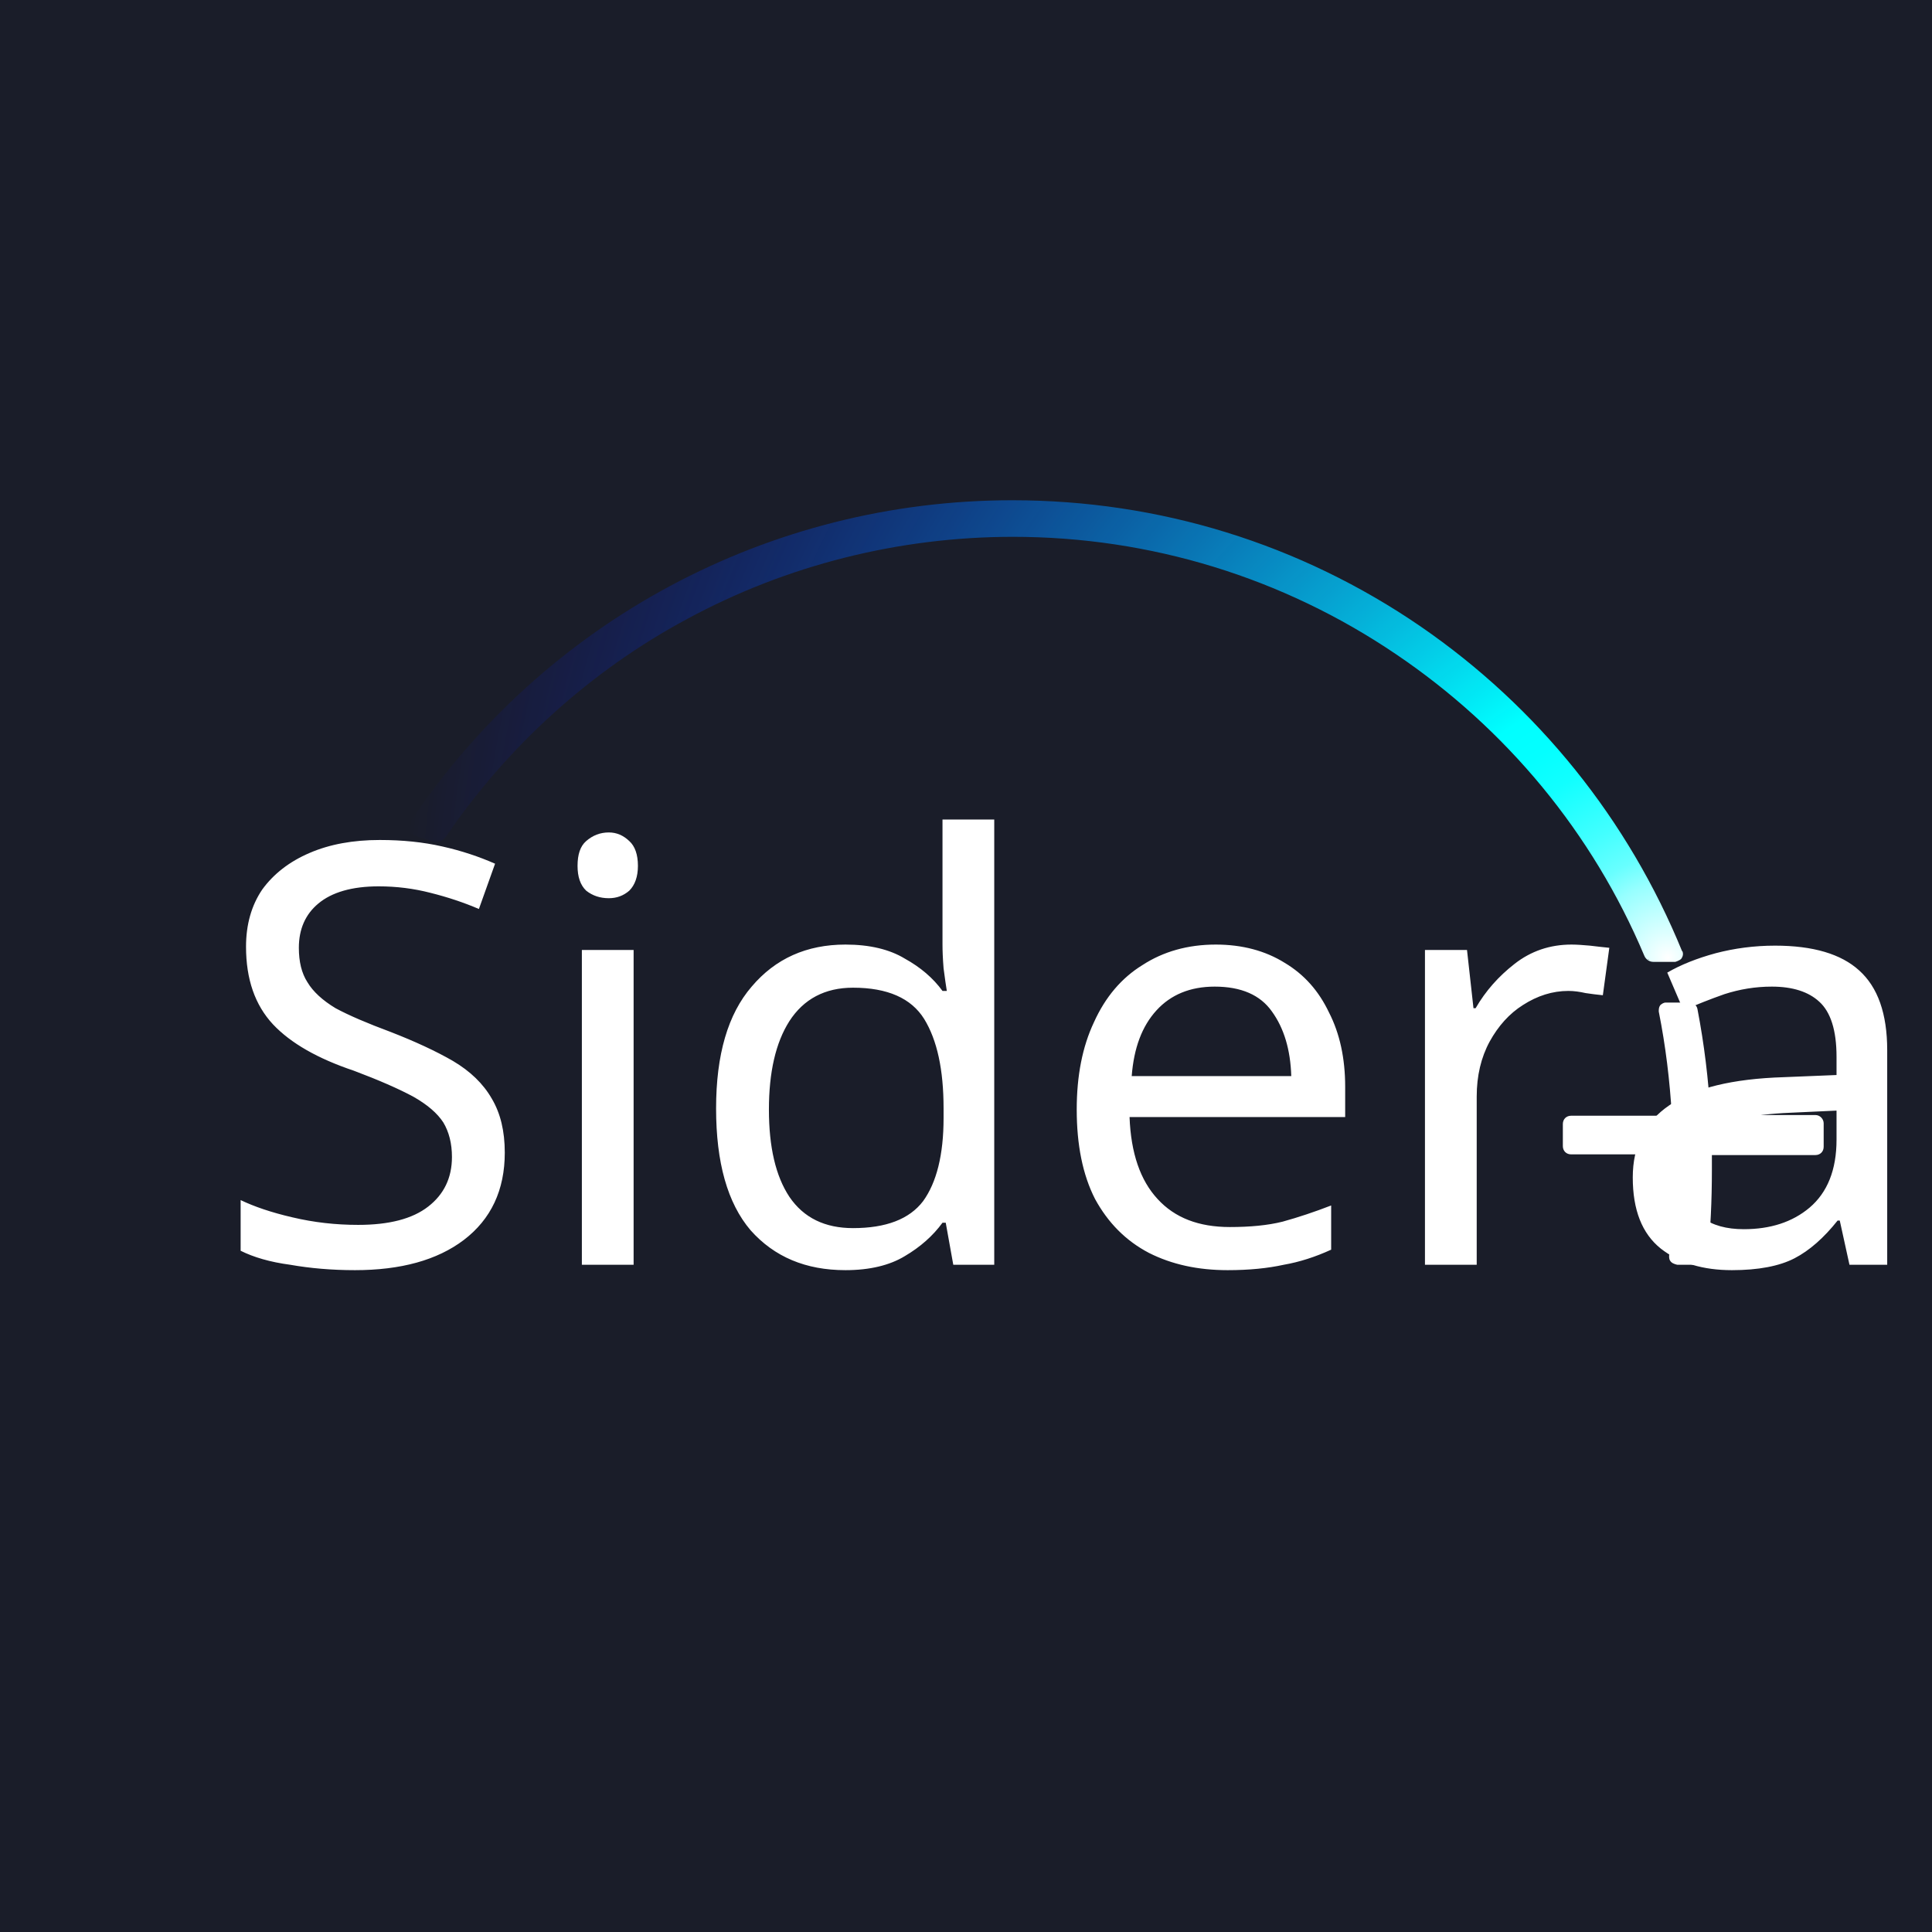
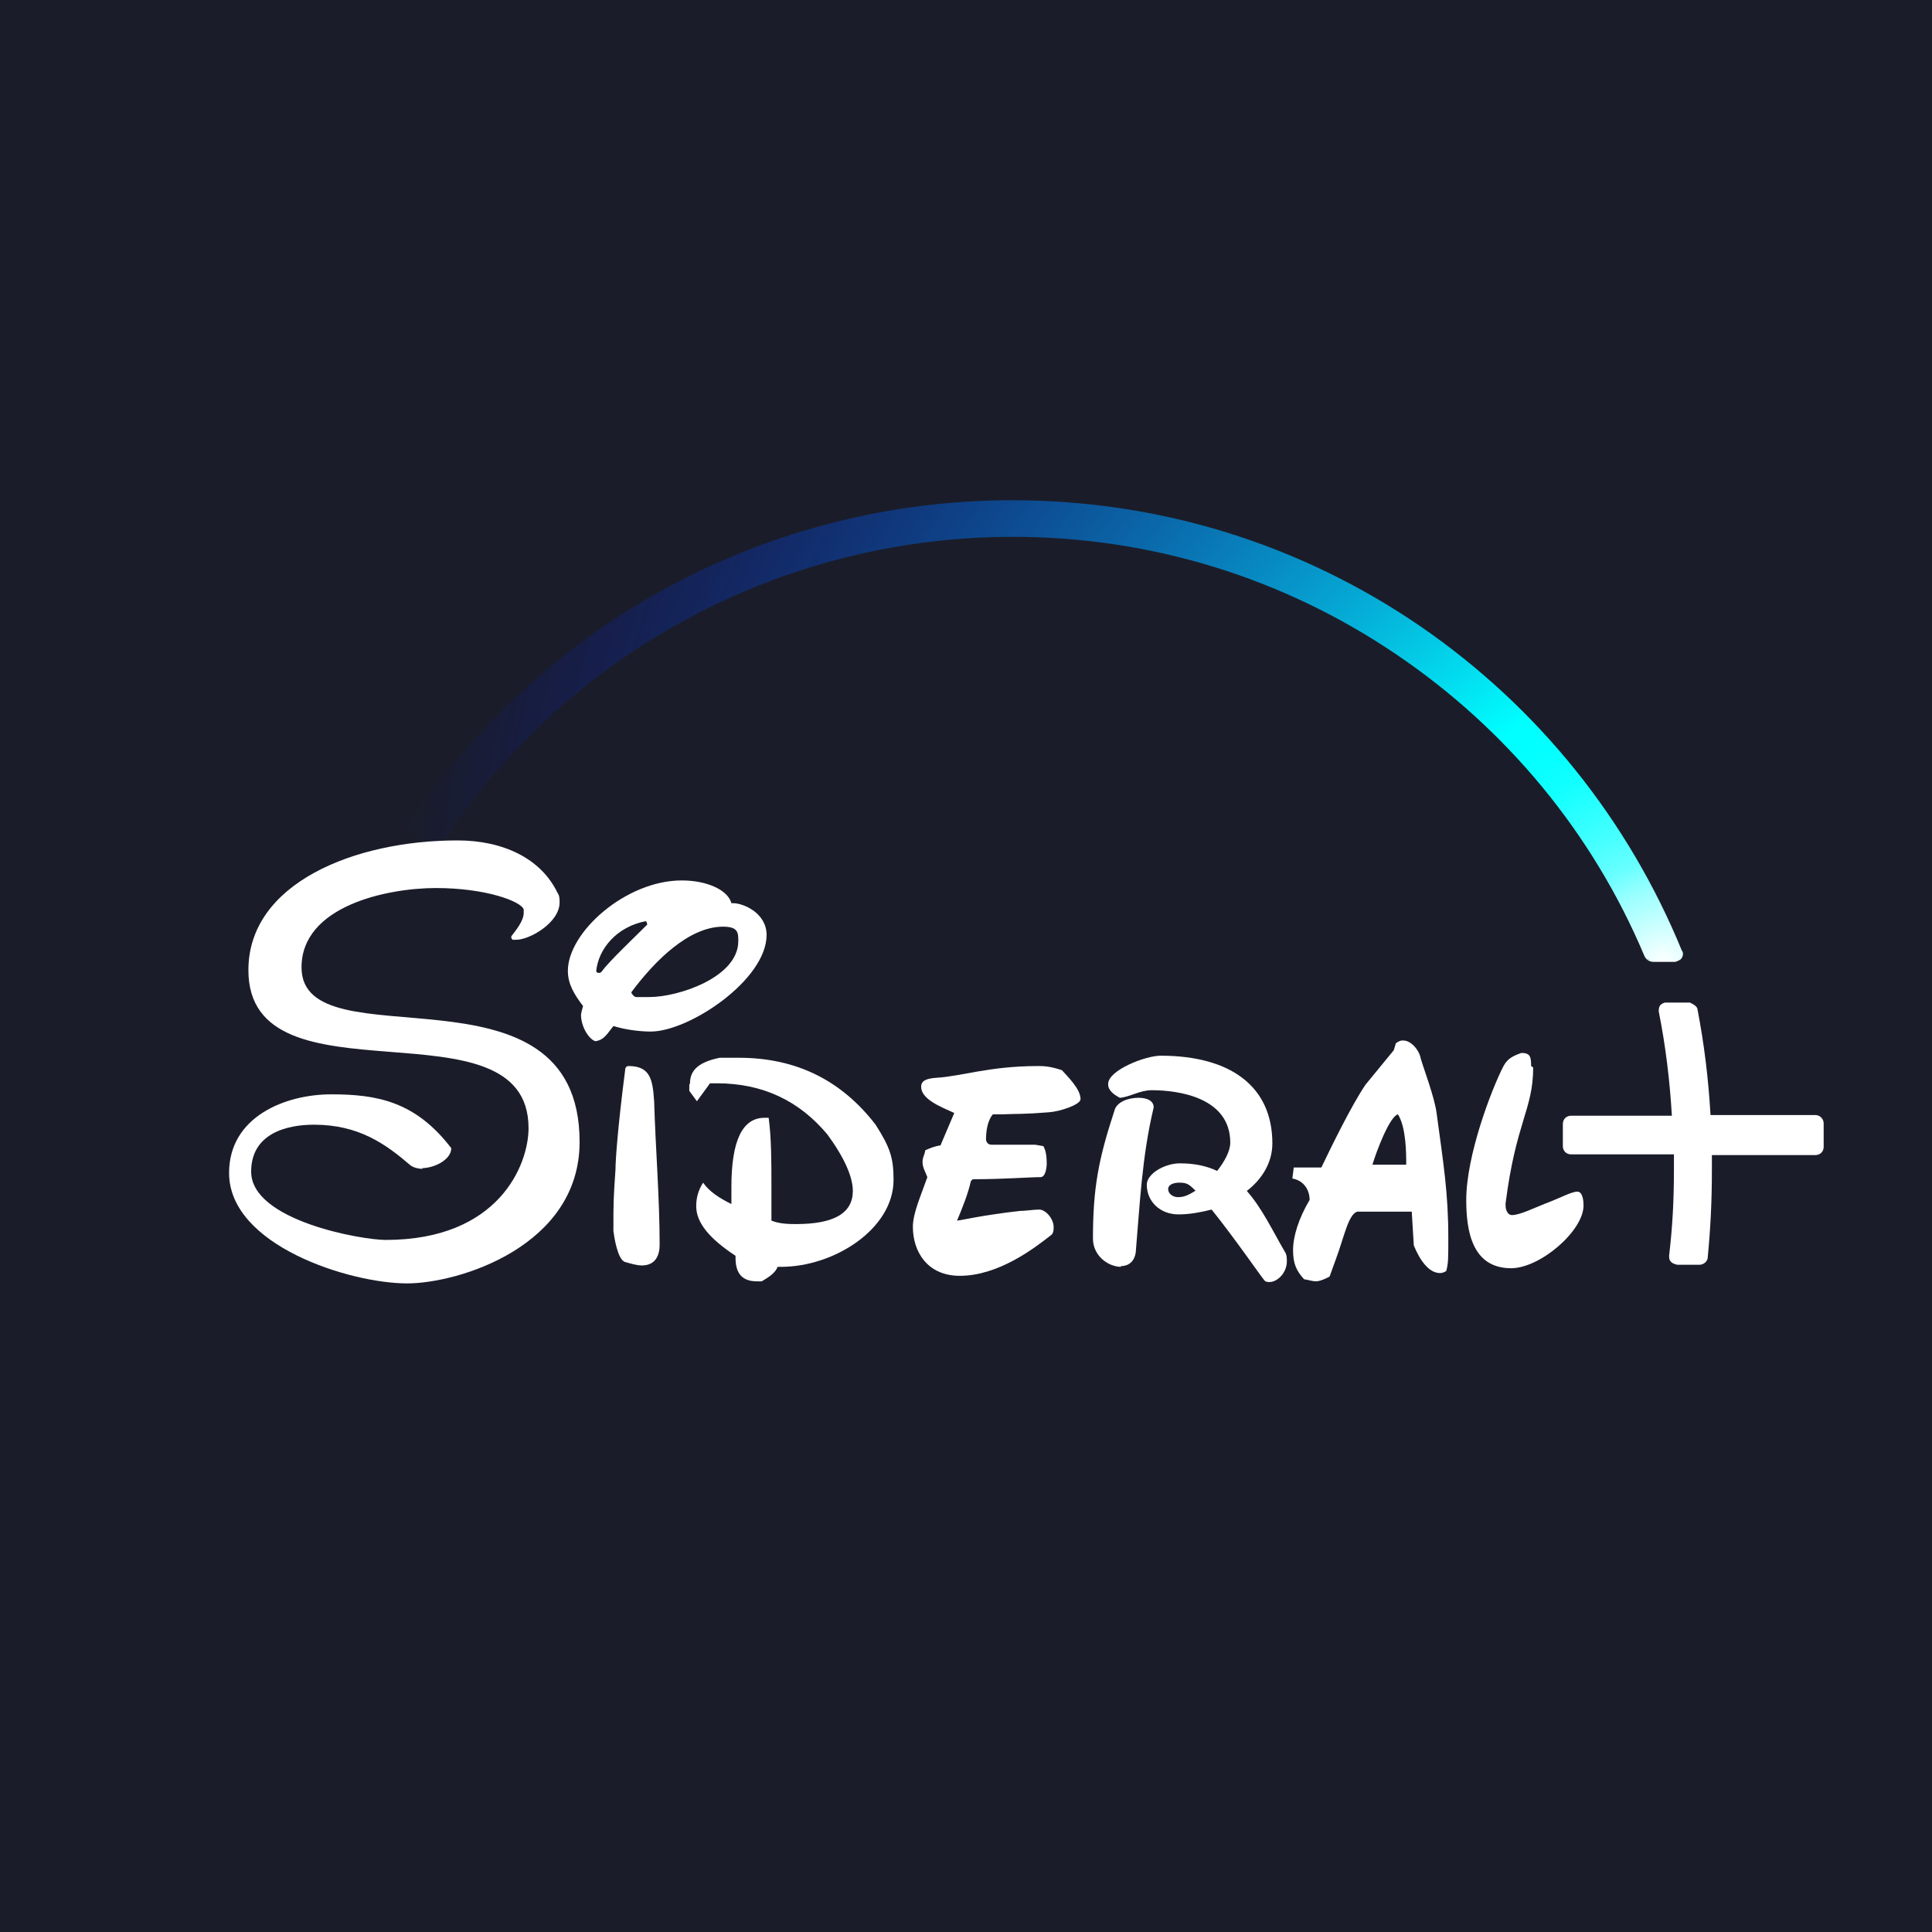
<svg xmlns="http://www.w3.org/2000/svg" id="Calque_1" data-name="Calque 1" viewBox="0 0 28 28">
  <defs>
    <style>
-       .cls-1, .cls-2 {
+       .cls-1 {
+         fill: #1a1d29;
+       }
+ 
+       .cls-1, .cls-2, .cls-3 {
+         stroke-width: 0px;
+       }
+ 
+       .cls-4 {
+         isolation: isolate;
+       }
+ 
+       .cls-2 {
        fill: #fff;
      }

      .cls-3 {
        fill: url(#Dégradé_sans_nom);
      }
- 
-       .cls-4 {
-         fill: none;
-       }
- 
-       .cls-5 {
-         fill: #1a1d29;
-       }
- 
-       .cls-2 {
-         font-family: Waltograph, Waltograph;
-         font-size: 8.5px;
-       }
    </style>
-     <radialGradient id="Dégradé_sans_nom" data-name="Dégradé sans nom" cx="0" cy="28" fx="0" fy="28" r="1" gradientTransform="translate(24.08 522.33) scale(18.16 -18.16)" gradientUnits="userSpaceOnUse">
+     <radialGradient id="Dégradé_sans_nom" data-name="Dégradé sans nom" cx="-892.96" cy="555.91" fx="-892.96" fy="555.91" r="1" gradientTransform="translate(16240.28 -10081.47) scale(18.16)" gradientUnits="userSpaceOnUse">
      <stop offset="0" stop-color="#fff" />
      <stop offset="0" stop-color="#fff" />
      <stop offset=".03" stop-color="#cbffff" />
      <stop offset=".06" stop-color="#96ffff" />
      <stop offset=".08" stop-color="#68ffff" />
      <stop offset=".11" stop-color="#43ffff" />
      <stop offset=".14" stop-color="#25ffff" />
      <stop offset=".16" stop-color="#1ff" />
      <stop offset=".19" stop-color="#04ffff" />
      <stop offset=".22" stop-color="aqua" />
      <stop offset="1" stop-color="blue" stop-opacity="0" />
    </radialGradient>
  </defs>
  <g id="Artboard1">
-     <rect class="cls-5" width="28" height="28" />
+     <rect class="cls-1" width="28" height="28" />
    <g id="Disney-Plus">
      <g>
-         <text class="cls-2" transform="translate(3.05 18.33)">
-           <tspan x="0" y="0">Sideral</tspan>
-         </text>
-         <path class="cls-1" d="M26.43,16.3v.32c0,.07-.05,.12-.12,.12h-1.5c0,.08,0,.15,0,.21,0,.47-.02,.85-.06,1.27,0,.06-.06,.11-.12,.11h-.32s-.06-.01-.09-.04-.03-.06-.03-.09c.05-.43,.07-.8,.07-1.26,0-.07,0-.14,0-.21h-1.49c-.07,0-.12-.05-.12-.12v-.32c0-.07,.05-.12,.12-.12h1.46c-.03-.51-.09-1.01-.19-1.51,0-.03,0-.06,.02-.09,.02-.02,.05-.04,.08-.04h.35c.05,0,.1,.04,.11,.09,.1,.52,.16,1.02,.19,1.54h1.52c.07,0,.12,.06,.12,.12Z" />
-         <g>
-           <path class="cls-4" d="M6.34,12.13h0m-.02,0s-.01,0-.02,0c0,0,.01,0,.02,0h0Zm0,0s-.01,0-.02,0c0,0,.01,0,.02,0h0Z" />
-           <path class="cls-3" d="M24.38,13.79c-.78-1.91-2.09-3.54-3.79-4.71-1.75-1.2-3.79-1.83-5.92-1.83-3.52,0-6.78,1.75-8.73,4.67-.02,.03-.03,.07-.01,.11,.01,.04,.04,.06,.08,.08l.27,.09s.03,0,.05,0c.05,0,.1-.03,.13-.07,.89-1.31,2.1-2.41,3.5-3.16,1.44-.78,3.07-1.19,4.72-1.19,1.99,0,3.91,.59,5.55,1.7,1.6,1.08,2.85,2.59,3.6,4.37,.02,.05,.07,.09,.13,.09h.32s.07-.02,.09-.05c.02-.03,.03-.07,.01-.11Zm-18.06-1.66s-.01,0-.02,0c0,0,.01,0,.02,0h0Zm17.56,1.77s.01,0,.02,.01c0,0-.01,0-.02-.01Z" />
+         <g class="cls-4">
+           <g class="cls-4">
+             <path class="cls-2" d="M6.13,16.94c-.07,0-.14-.02-.18-.05-.36-.31-.75-.59-1.4-.59-.4,0-.91.13-.91.68,0,.71,1.6.99,1.95.99,1.64,0,2.07-1.09,2.07-1.62,0-1.92-4.06-.27-4.06-2.29,0-1.26,1.54-1.88,3.03-1.88.66,0,1.21.26,1.45.76.03.04.03.09.03.14,0,.29-.43.54-.63.54h-.05s-.02-.02-.02-.03t0-.02c.06-.08.18-.22.18-.34,0-.02,0-.03,0-.05-.04-.12-.56-.31-1.27-.31s-1.95.26-1.95,1.15c0,1.42,4.03-.21,4.03,2.53,0,1.51-1.75,2.05-2.5,2.05-.83,0-2.58-.55-2.58-1.6,0-.82.82-1.14,1.48-1.14s1.22.1,1.74.78c0,.17-.25.29-.43.29Z" />
+             <path class="cls-2" d="M10.63,13.09c.14,0,.48.14.48.46,0,.65-1.12,1.4-1.68,1.4-.17,0-.38-.03-.54-.08-.09.11-.13.2-.26.22-.08-.02-.2-.18-.21-.37,0-.04.02-.1.03-.14-.13-.17-.22-.32-.22-.51,0-.56.84-1.31,1.65-1.31.37,0,.67.14.72.33,0,0,.02,0,.03,0ZM8.68,14.1s.03,0,.04-.02c.11-.15.47-.49.66-.68h0s0-.03-.02-.05c-.42.08-.69.4-.72.73,0,0,.02.02.03.02ZM9.48,15.95c.02.69.08,1.41.08,2.09,0,.14-.05.3-.26.3-.07,0-.17-.03-.24-.05-.11-.03-.16-.37-.17-.45,0-.43,0-.44.03-.89,0-.12.03-.59.14-1.44,0-.04.02-.06.05-.06.31,0,.35.19.37.51ZM9.22,14.45h.19c.43,0,1.29-.29,1.29-.81,0-.12,0-.21-.22-.21-.49,0-.98.48-1.33.95,0,.02.04.07.07.07Z" />
+             <path class="cls-2" d="M10,15.7c0-.2.14-.31.43-.37.1,0,.19,0,.28,0,.82,0,1.48.32,1.98.97.21.33.26.48.26.8,0,.71-.86,1.26-1.63,1.26h-.05c-.03.08-.11.14-.23.21h-.07c-.21,0-.31-.11-.31-.34v-.03c-.38-.25-.57-.48-.57-.72,0-.12.03-.23.1-.34.09.13.23.22.41.31,0-.09,0-.17,0-.25,0-.67.16-1,.48-1h.06c.04.29.04.66.04.95v.54c.12.05.27.05.36.05.55,0,.82-.16.82-.48,0-.2-.12-.48-.37-.82-.41-.49-.94-.74-1.6-.74h-.1l-.19.26-.11-.15s0-.07,0-.09Z" />
+             <path class="cls-2" d="M15.22,17.91c-.23.18-.75.58-1.31.58-.47,0-.68-.35-.68-.71,0-.2.12-.46.21-.72-.03-.08-.07-.14-.07-.22,0-.07.03-.1.04-.17.07-.03.14-.06.22-.07l.2-.47c-.2-.09-.48-.2-.48-.38,0-.09.08-.12.22-.13.36-.02.77-.17,1.47-.17.08,0,.17,0,.35.06.08.09.27.27.27.42,0,.08-.3.18-.46.19-.37.03-.45.02-.68.03-.04,0-.08,0-.13,0-.03.03-.1.14-.1.36,0,.03.02.08.08.08h.63l.12.02c.04.06.05.17.05.25,0,.07-.02.2-.09.2-.15,0-.54.03-.96.03-.02,0-.03,0-.05.03-.04.18-.12.38-.2.57.04,0,.37-.08.91-.14.08,0,.2-.02.28-.02.1,0,.21.14.21.25,0,.05,0,.1-.05.13Z" />
+             <path class="cls-2" d="M16.25,18.36c-.19,0-.41-.16-.41-.41,0-.73.08-1.15.31-1.85.03-.13.2-.19.35-.19.12,0,.22.04.22.14-.17.71-.2,1.4-.26,2.1-.02.14-.11.2-.22.2ZM16.06,15.71c0-.2.54-.41.76-.41,1.02,0,1.62.45,1.62,1.27,0,.28-.15.52-.37.69.22.25.37.57.55.88.03.04.03.1.03.14,0,.17-.14.3-.25.3-.03,0-.06,0-.08-.03-.03-.03-.43-.61-.76-1.02-.16.04-.32.07-.48.07-.27,0-.46-.19-.46-.43,0-.16.26-.31.48-.31s.39.04.54.11c.11-.14.19-.29.19-.41,0-.65-.74-.76-1.14-.76-.17,0-.32.1-.46.11-.12-.06-.17-.13-.17-.19ZM17.33,17.26c-.1-.1-.13-.12-.24-.12-.1,0-.16.04-.16.09,0,.08.08.12.14.12.08,0,.14-.02.25-.09Z" />
+             <path class="cls-2" d="M20.29,15.08h.05c.11,0,.23.14.25.26.04.14.2.56.23.79.1.74.17,1.16.17,1.81,0,.3,0,.37-.03.48-.03.02-.06.03-.09.03-.16,0-.29-.18-.38-.4l-.03-.49h-.27c-.3,0-.4,0-.47,0-.03,0-.04,0-.05,0-.13.04-.19.37-.31.69l-.09.25s-.12.07-.2.07c-.05,0-.1-.02-.17-.03-.12-.13-.16-.24-.16-.42,0-.2.08-.46.24-.73,0-.14-.08-.28-.25-.31l.02-.16s.08,0,.12,0h.28c.14-.29.43-.89.64-1.2l.41-.5.03-.1s.05-.04.09-.04ZM20.13,16.88c.08,0,.17,0,.25,0,0-.16,0-.54-.12-.73-.12.03-.31.53-.37.73.08,0,.16,0,.24,0Z" />
+             <path class="cls-2" d="M22.22,15.47c0,.61-.25.79-.4,1.97v.03c0,.08.04.14.09.14.12,0,.31-.1.57-.2.13-.05.3-.14.38-.14s.09.14.09.2c0,.37-.63.91-1.05.91-.57,0-.65-.55-.65-.99,0-.64.36-1.59.54-1.94.05-.09.11-.14.26-.19.13,0,.14.06.14.19Z" />
+           </g>
        </g>
+         <path class="cls-2" d="M26.43,16.3v.32c0,.07-.05.12-.12.12h-1.5v.21c0,.47-.02.85-.06,1.27,0,.06-.06.11-.12.11h-.32s-.06-.01-.09-.04-.03-.06-.03-.09c.05-.43.07-.8.07-1.26v-.21h-1.49c-.07,0-.12-.05-.12-.12v-.32c0-.07.05-.12.12-.12h1.46c-.03-.51-.09-1.01-.19-1.51,0-.03,0-.06.02-.09.02-.02.05-.04.08-.04h.35s.1.04.11.09c.1.52.16,1.02.19,1.54h1.52c.07,0,.12.06.12.12v.02Z" />
+         <path class="cls-3" d="M24.38,13.79c-.78-1.91-2.09-3.54-3.79-4.71-1.75-1.2-3.79-1.83-5.92-1.83-3.52,0-6.78,1.75-8.73,4.67-.02.03-.03.07-.01.11.01.04.04.06.08.08l.27.09h.05c.05,0,.1-.03.13-.07.89-1.31,2.1-2.41,3.5-3.16,1.44-.78,3.07-1.19,4.72-1.19,1.99,0,3.91.59,5.55,1.7,1.6,1.08,2.85,2.59,3.6,4.37.02.05.07.09.13.09h.32s.07-.02.09-.05.03-.07.01-.11h0ZM6.32,12.13h-.02.02ZM23.88,13.9s.01,0,.02.01c0,0-.01,0-.02-.01Z" />
      </g>
    </g>
  </g>
</svg>
